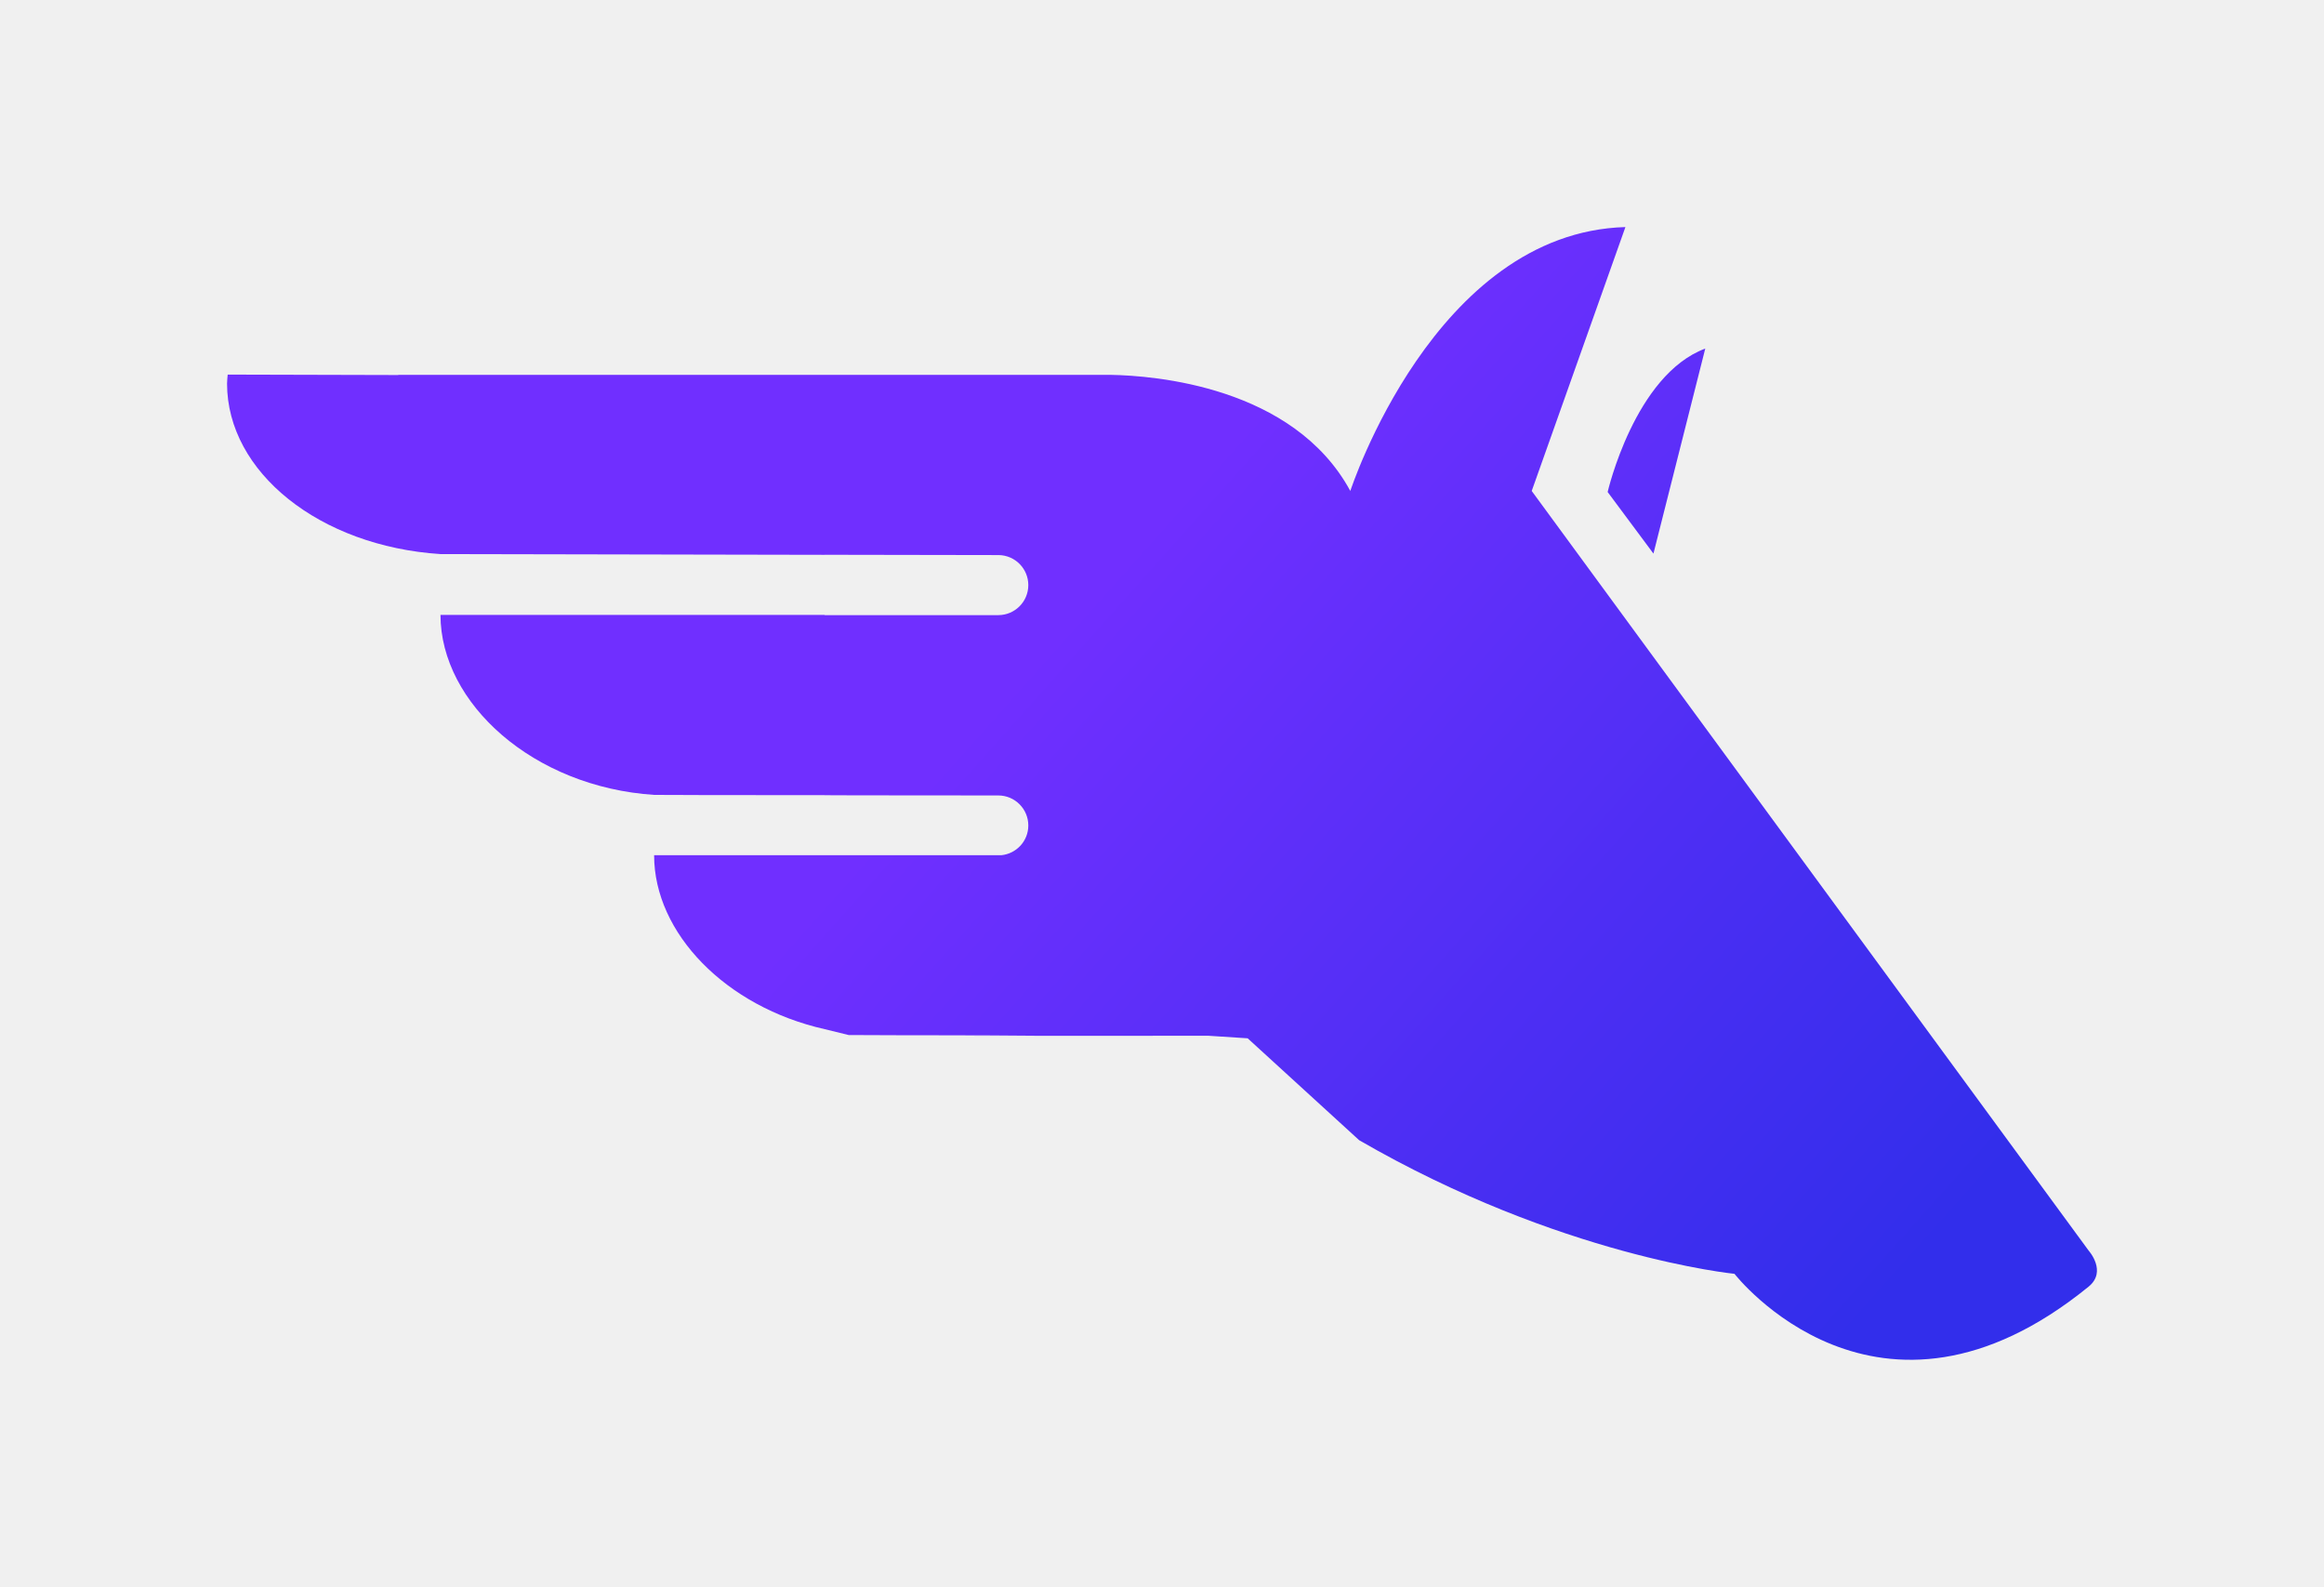
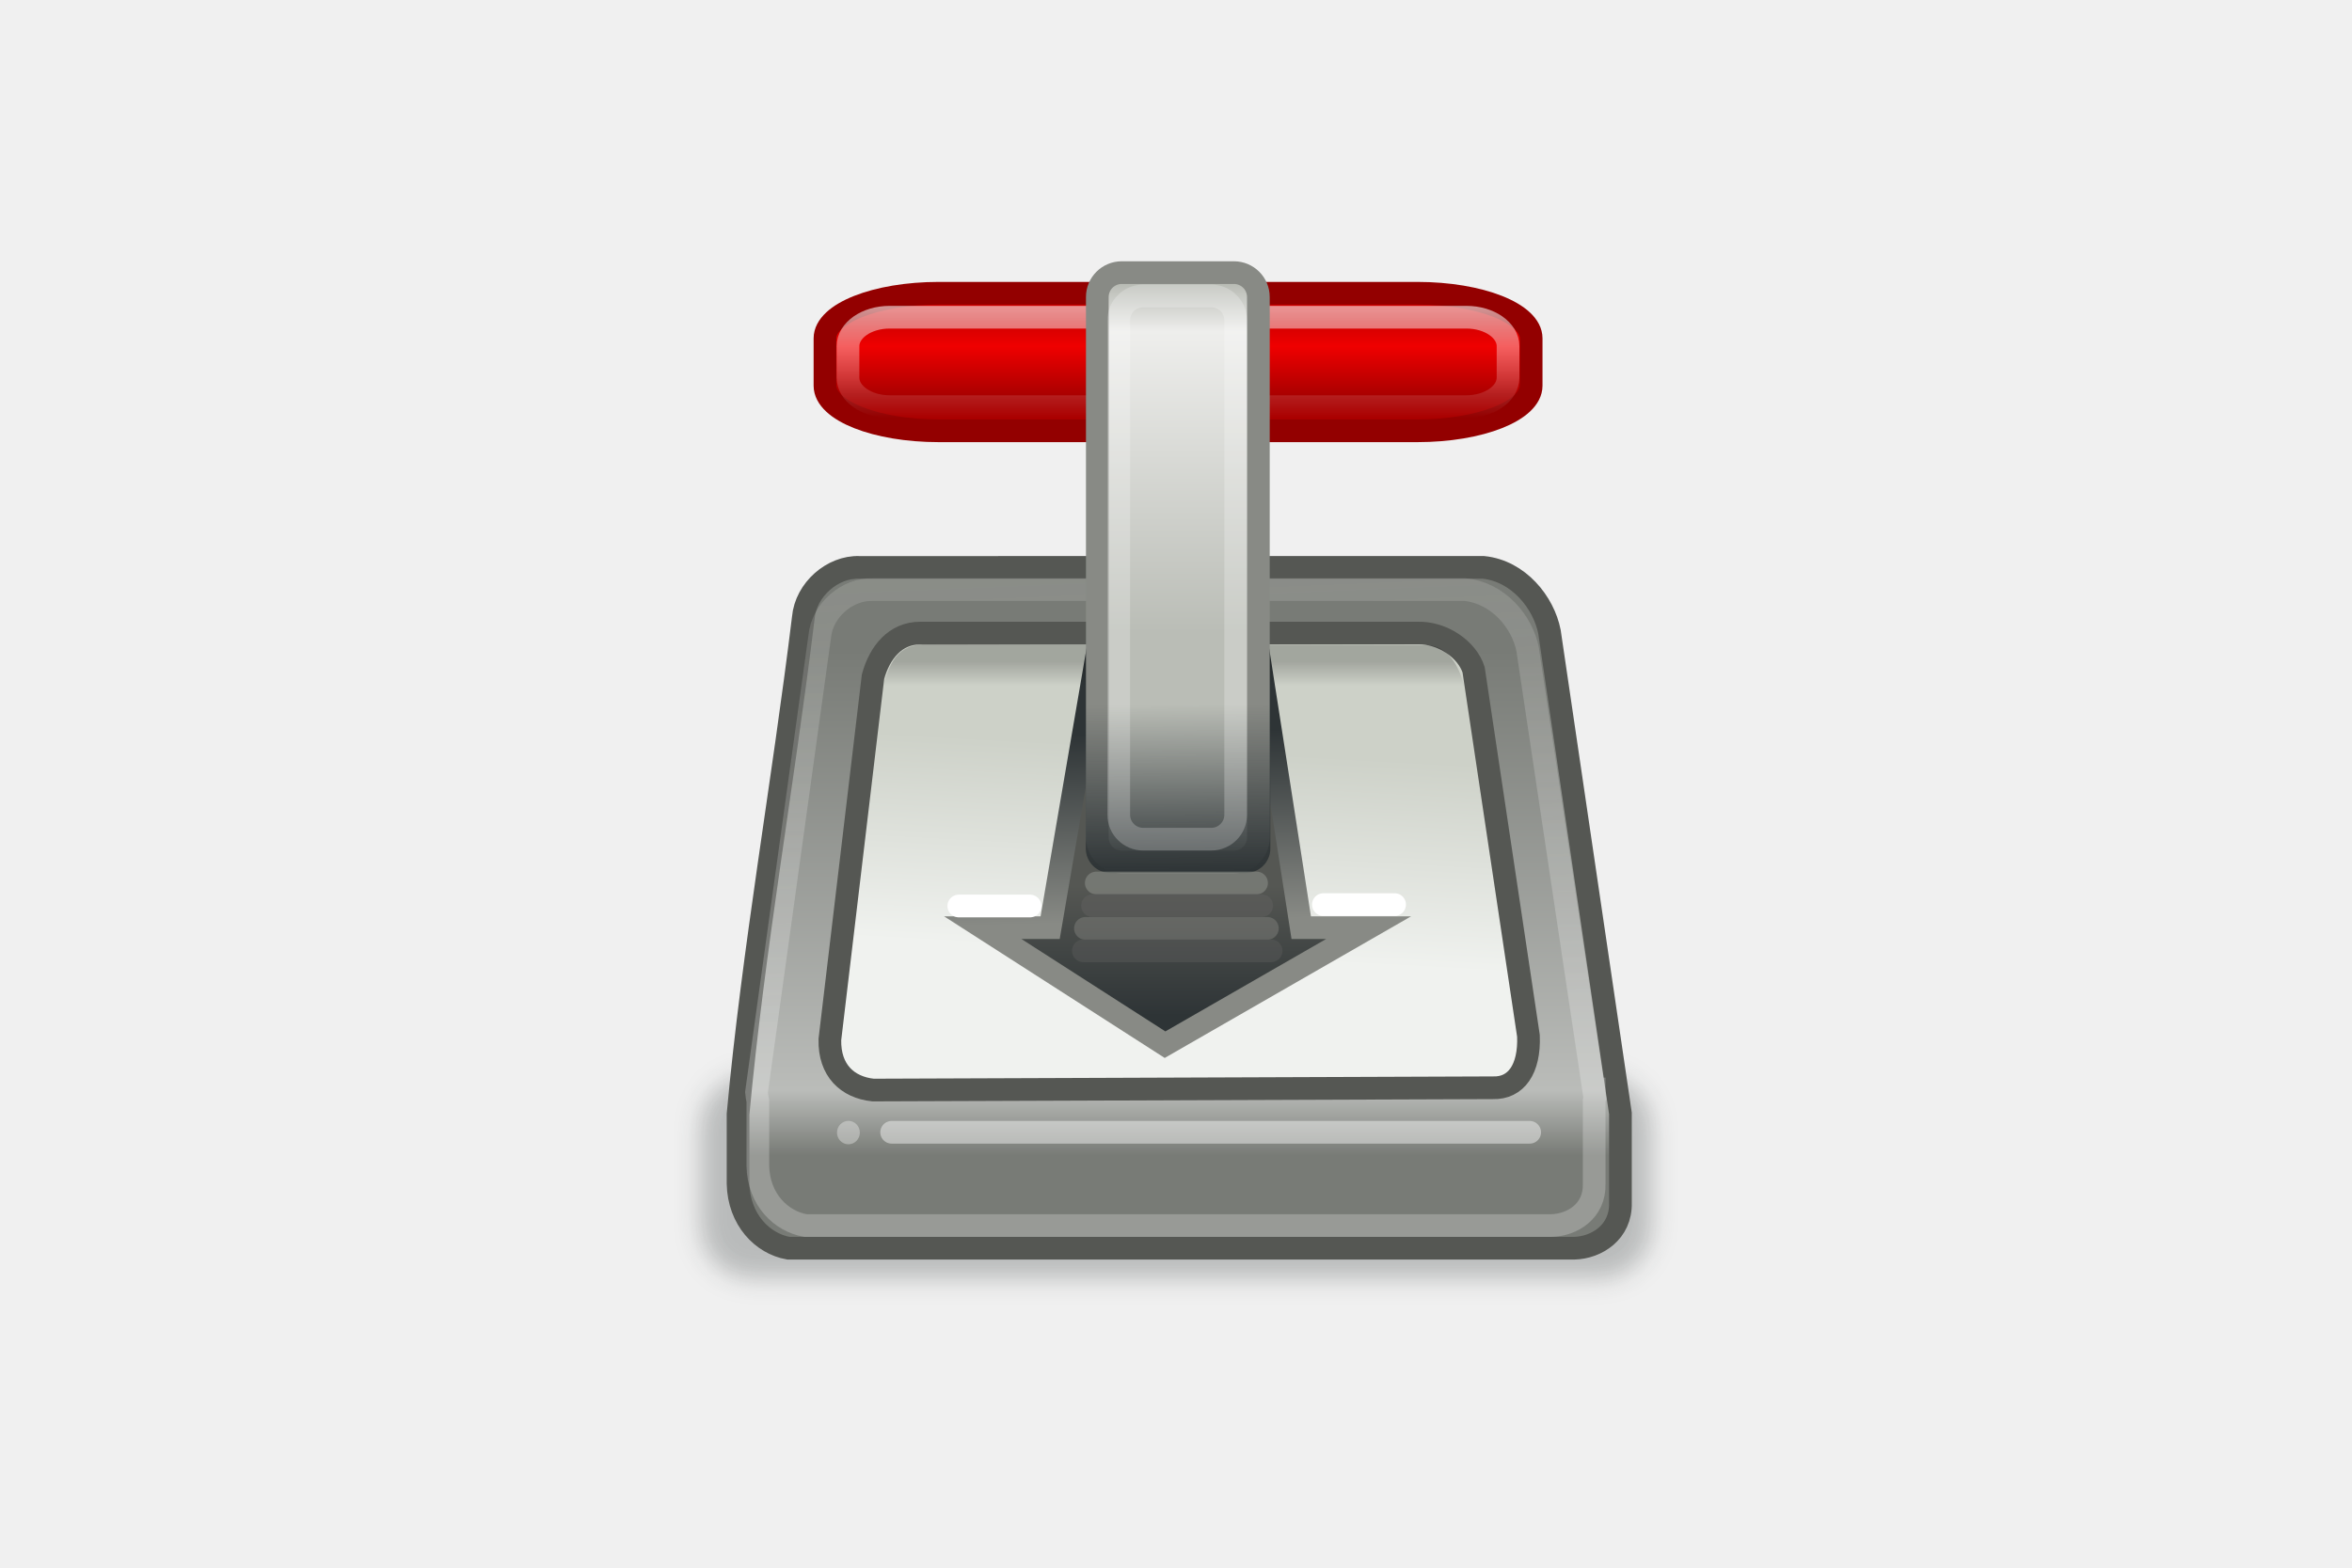
- <svg xmlns="http://www.w3.org/2000/svg" xmlns:xlink="http://www.w3.org/1999/xlink" width="51.181mm" height="34.943mm" viewBox="0 0 51.181 34.943" version="1.1" id="svg5807">
-   <defs id="defs5801">
-     <linearGradient id="linearGradient5890">
-       <stop style="stop-color:#322eeb;stop-opacity:1" offset="0" id="stop5886" />
-       <stop style="stop-color:#702fff;stop-opacity:1" offset="1" id="stop5888" />
+ <svg xmlns="http://www.w3.org/2000/svg" xmlns:xlink="http://www.w3.org/1999/xlink" height="800" width="1200" viewBox="-6.659 -11.514 57.714 69.082">
+   <defs>
+     <linearGradient id="j">
+       <stop offset="0" />
+       <stop offset="1" stop-opacity="0" />
    </linearGradient>
-     <linearGradient xlink:href="#linearGradient5890" id="linearGradient5892" x1="37.362" y1="294.65" x2="19.99" y2="279.148" gradientUnits="userSpaceOnUse" gradientTransform="matrix(3.779528,0,0,3.779528,18.89764,-1009.351)" />
+     <linearGradient id="i">
+       <stop offset="0" stop-color="#f9f9f9" />
+       <stop offset="1" stop-color="#eeeeec" stop-opacity=".62" />
+     </linearGradient>
+     <linearGradient id="h">
+       <stop offset="0" stop-color="#787b76" />
+       <stop offset=".871" stop-color="#babcb9" />
+       <stop offset="1" stop-color="#787b76" />
+     </linearGradient>
+     <linearGradient id="f">
+       <stop offset="0" stop-color="#fff" />
+       <stop offset="1" stop-color="#fff" stop-opacity="0" />
+     </linearGradient>
+     <linearGradient id="e">
+       <stop offset="0" stop-color="#c00" />
+       <stop offset=".365" stop-color="#ef0000" />
+       <stop offset="1" stop-color="#a00" />
+     </linearGradient>
+     <linearGradient id="g">
+       <stop offset="0" stop-color="#f0f2ef" />
+       <stop offset="1" stop-color="#cdd1c8" />
+     </linearGradient>
+     <linearGradient id="d">
+       <stop offset="0" stop-color="#888a85" />
+       <stop offset="1" stop-color="#2e3436" />
+     </linearGradient>
+     <linearGradient id="c">
+       <stop offset="0" stop-color="#555753" />
+       <stop offset="1" stop-color="#2e3436" />
+     </linearGradient>
+     <linearGradient id="b">
+       <stop offset="0" stop-color="#2e3436" />
+       <stop offset="1" stop-color="#2e3436" stop-opacity="0" />
+     </linearGradient>
+     <linearGradient id="a">
+       <stop offset="0" stop-color="#babdb6" />
+       <stop offset=".133" stop-color="#eeeeec" />
+       <stop offset="1" stop-color="#babdb6" />
+     </linearGradient>
+     <linearGradient gradientUnits="userSpaceOnUse" y2="19.466" x2="23.739" y1="4.157" x1="23.739" id="t" xlink:href="#a" />
+     <linearGradient gradientUnits="userSpaceOnUse" y2="22.633" x2="23.688" y1="30.057" x1="23.732" id="u" xlink:href="#b" />
+     <linearGradient gradientUnits="userSpaceOnUse" y2="36.358" x2="23.938" y1="30.617" x1="23.938" id="n" xlink:href="#c" />
+     <linearGradient gradientUnits="userSpaceOnUse" y2="23.939" x2="20.563" y1="32.248" x1="20.771" id="o" xlink:href="#d" />
+     <linearGradient gradientUnits="userSpaceOnUse" y2="9" x2="14.812" y1="5.624" x1="14.812" id="p" xlink:href="#e" />
+     <linearGradient gradientUnits="userSpaceOnUse" y2="10.009" x2="24.041" y1="5.069" x1="24.041" id="q" xlink:href="#f" />
+     <linearGradient gradientUnits="userSpaceOnUse" y2="24" x2="14.125" y1="33.125" x1="13.625" id="m" xlink:href="#g" />
+     <linearGradient gradientUnits="userSpaceOnUse" y2="42.5" x2="10.188" y1="20.25" x1="10.188" id="l" xlink:href="#h" />
+     <linearGradient gradientUnits="userSpaceOnUse" y2="17.071" x2="23.937" y1="35.959" x1="24.719" id="r" xlink:href="#i" />
+     <linearGradient gradientUnits="userSpaceOnUse" y2="21.814" x2="18.312" y1="20.744" x1="18.312" id="s" xlink:href="#j" />
+     <filter height="1.28" y="-.14" width="1.06" x="-.03" id="k">
+       <feGaussianBlur stdDeviation=".52" />
+     </filter>
  </defs>
-   <g id="layer1" transform="translate(5,-267.0574)">
-     <path style="display:inline;fill:url(#linearGradient5892);fill-opacity:1;stroke-width:0.997" d="m 135.293,18.898 c -15.91,0.45 -22.898,21.963 -22.898,21.963 -4.741,-8.737 -16.406,-9.6 -19.92,-9.662 l -59.322,-0.002 c -4.8e-4,0.004 -9.09e-4,0.008 -0.002,0.016 l -14.199,-0.037 c -0.026,0.25 -0.044,0.501 -0.053,0.752 0.008,7.377 7.712,13.531 17.76,14.186 l 31.982,0.062 v -0.004 l 14.494,0.025 c 1.363,0.023 2.456,1.135 2.457,2.498 0,1.378 -1.115,2.496 -2.492,2.5 v 0.002 H 68.641 v -0.021 H 37.486 c -0.606,0 -0.256,3.8e-5 -0.822,0 v 0.002 c 0.009,7.376 7.75,14.324 17.797,14.979 0,0 1.558,0.003 1.629,0.004 0.544,0.004 2.014,0.018 12.535,0.018 0.012,7.56e-4 0.025,0.003 0.037,0.004 0,0 1.917,0.02 14.438,0.02 1.378,0.004 2.492,1.122 2.492,2.5 0,1.295 -0.988,2.347 -2.25,2.475 h -12.701 -2 -14.195 v 0.016 c 0.007,6.467 5.958,12.602 14.195,14.459 l 2,0.49 c 5.267,0.033 10.535,0.004 15.803,0.059 -16.819,0.008 11.125,0.002 14.156,0.002 l 3.25,0.211 9.283,8.482 c 16.746,9.688 31.238,11.119 31.238,11.119 0,0 11.903,15.362 29.475,1.068 1.556,-1.266 0.014,-2.988 0.014,-2.988 L 127.494,40.861 Z M 36.664,51.178 c -8.32,0 -13.595,-9.23e-4 -14.051,-0.002 v 0.002 c -0.43,-5.67e-4 4.377,-3.4e-4 14.051,0 z M 141.939,29.01 c -5.875,2.187 -8.125,11.938 -8.125,11.938 l 3.812,5.125 z" id="rect269-7-1-0" transform="matrix(0.2645833,0,0,0.2645833,-5,267.0574)" />
+   <g transform="translate(-1.7528 -3.1044)">
+     <rect ry="2.298" rx="2.298" y="39" x="3" height="8.912" width="41.901" opacity=".282" fill="#2e3436" filter="url(#k)" />
+     <path d="M10 16.594c-1.18-.045-2.36.978-2.469 2.219-.888 7.288-2.204 14.591-2.875 21.875V43.75c.034 1.579 1.071 2.642 2.219 2.844H41.5c.979-.025 2.065-.704 2.031-2v-3.938l-3.125-21.219c-.254-1.302-1.367-2.685-2.906-2.844z" fill="url(#l)" fill-rule="evenodd" stroke="#555753" />
+     <path d="M10.602 39.625c-1.13-.122-1.929-.864-1.901-2.224l1.901-15.993c.292-1.068.985-1.922 2.079-1.919h21.925c1.086-.033 2.173.72 2.457 1.616l2.416 16.133c.057 1.469-.547 2.319-1.565 2.286z" fill="url(#m)" fill-rule="evenodd" stroke="#555753" />
+     <path d="M20.469 20.438l-2.063 12.031h-2.969l8.031 5.156 8.969-5.156h-2.969l-1.875-12.031z" fill="url(#n)" fill-rule="evenodd" stroke="url(#o)" />
+     <rect ry="1.986" rx="5.016" y="4.513" x="8.485" height="6.061" width="31.113" fill="url(#p)" stroke="#930000" stroke-linecap="round" stroke-linejoin="round" />
+     <rect ry="1.278" rx="1.834" y="5.569" x="9.5" height="3.94" width="29.08" opacity=".583" fill="none" stroke="url(#q)" stroke-linecap="round" stroke-linejoin="round" />
+     <path d="M10.593 17.572c-1.119-.042-2.237.914-2.34 2.075L5.469 39.723c.011.125.031.257.059.38v2.864c.032 1.477 1.015 2.441 2.103 2.63h32.848c.928-.023 1.928-.629 1.896-1.841v-3.682c.007-.029.024-.06.03-.088l-.03-.205v-.204h-.03l-2.903-19.375c-.241-1.217-1.295-2.481-2.755-2.63z" opacity=".245" fill="none" stroke="url(#r)" />
+     <path d="M10.21 29.956L12.048 22l24.03.058 1.78 8.986-1.177-9.075c-.221-1.002-.751-1.97-1.724-1.944l-21.92-.044c-1.43-.044-1.712.884-2.037 1.989z" opacity=".208" fill="url(#s)" fill-rule="evenodd" />
+     <rect ry="1.076" rx="1.076" y="3.604" x="20.484" height="25.97" width="7.096" fill="url(#t)" stroke="#888a85" stroke-linecap="round" stroke-linejoin="round" />
+     <rect ry="1.076" rx="1.076" y="22.014" x="19.976" height="8.043" width="8.132" fill="url(#u)" />
+     <path d="M11.423 41.486h28.11" opacity=".435" fill="none" stroke="#fff" stroke-linecap="round" />
+     <rect ry="1.076" rx="1.076" y="4.632" x="21.428" height="23.937" width="5.152" opacity=".227" fill="none" stroke="#fff" stroke-linecap="round" stroke-linejoin="round" />
+     <g opacity=".62" fill="none" stroke-linecap="round">
+       <path d="M20.438 30.5H27.5" stroke="#888a85" />
+       <path d="M19.961 32.5h8.015" opacity=".681" stroke="#888a85" />
+       <path d="M20.273 31.5h7.453" stroke="#5d5d5c" />
+       <path d="M19.87 33.489h8.271" opacity=".681" stroke="#5d5d5c" />
+     </g>
+     <path d="M14.381 31.514h3.138m12.925-.062h3.138" fill="none" stroke="#fff" stroke-linecap="round" />
+     <ellipse ry="1.083" rx="1.193" cy="42.188" cx="9.855" transform="matrix(.42163 0 0 .4766 5.3635 21.3923)" opacity=".335" fill="#fff" />
  </g>
</svg>
